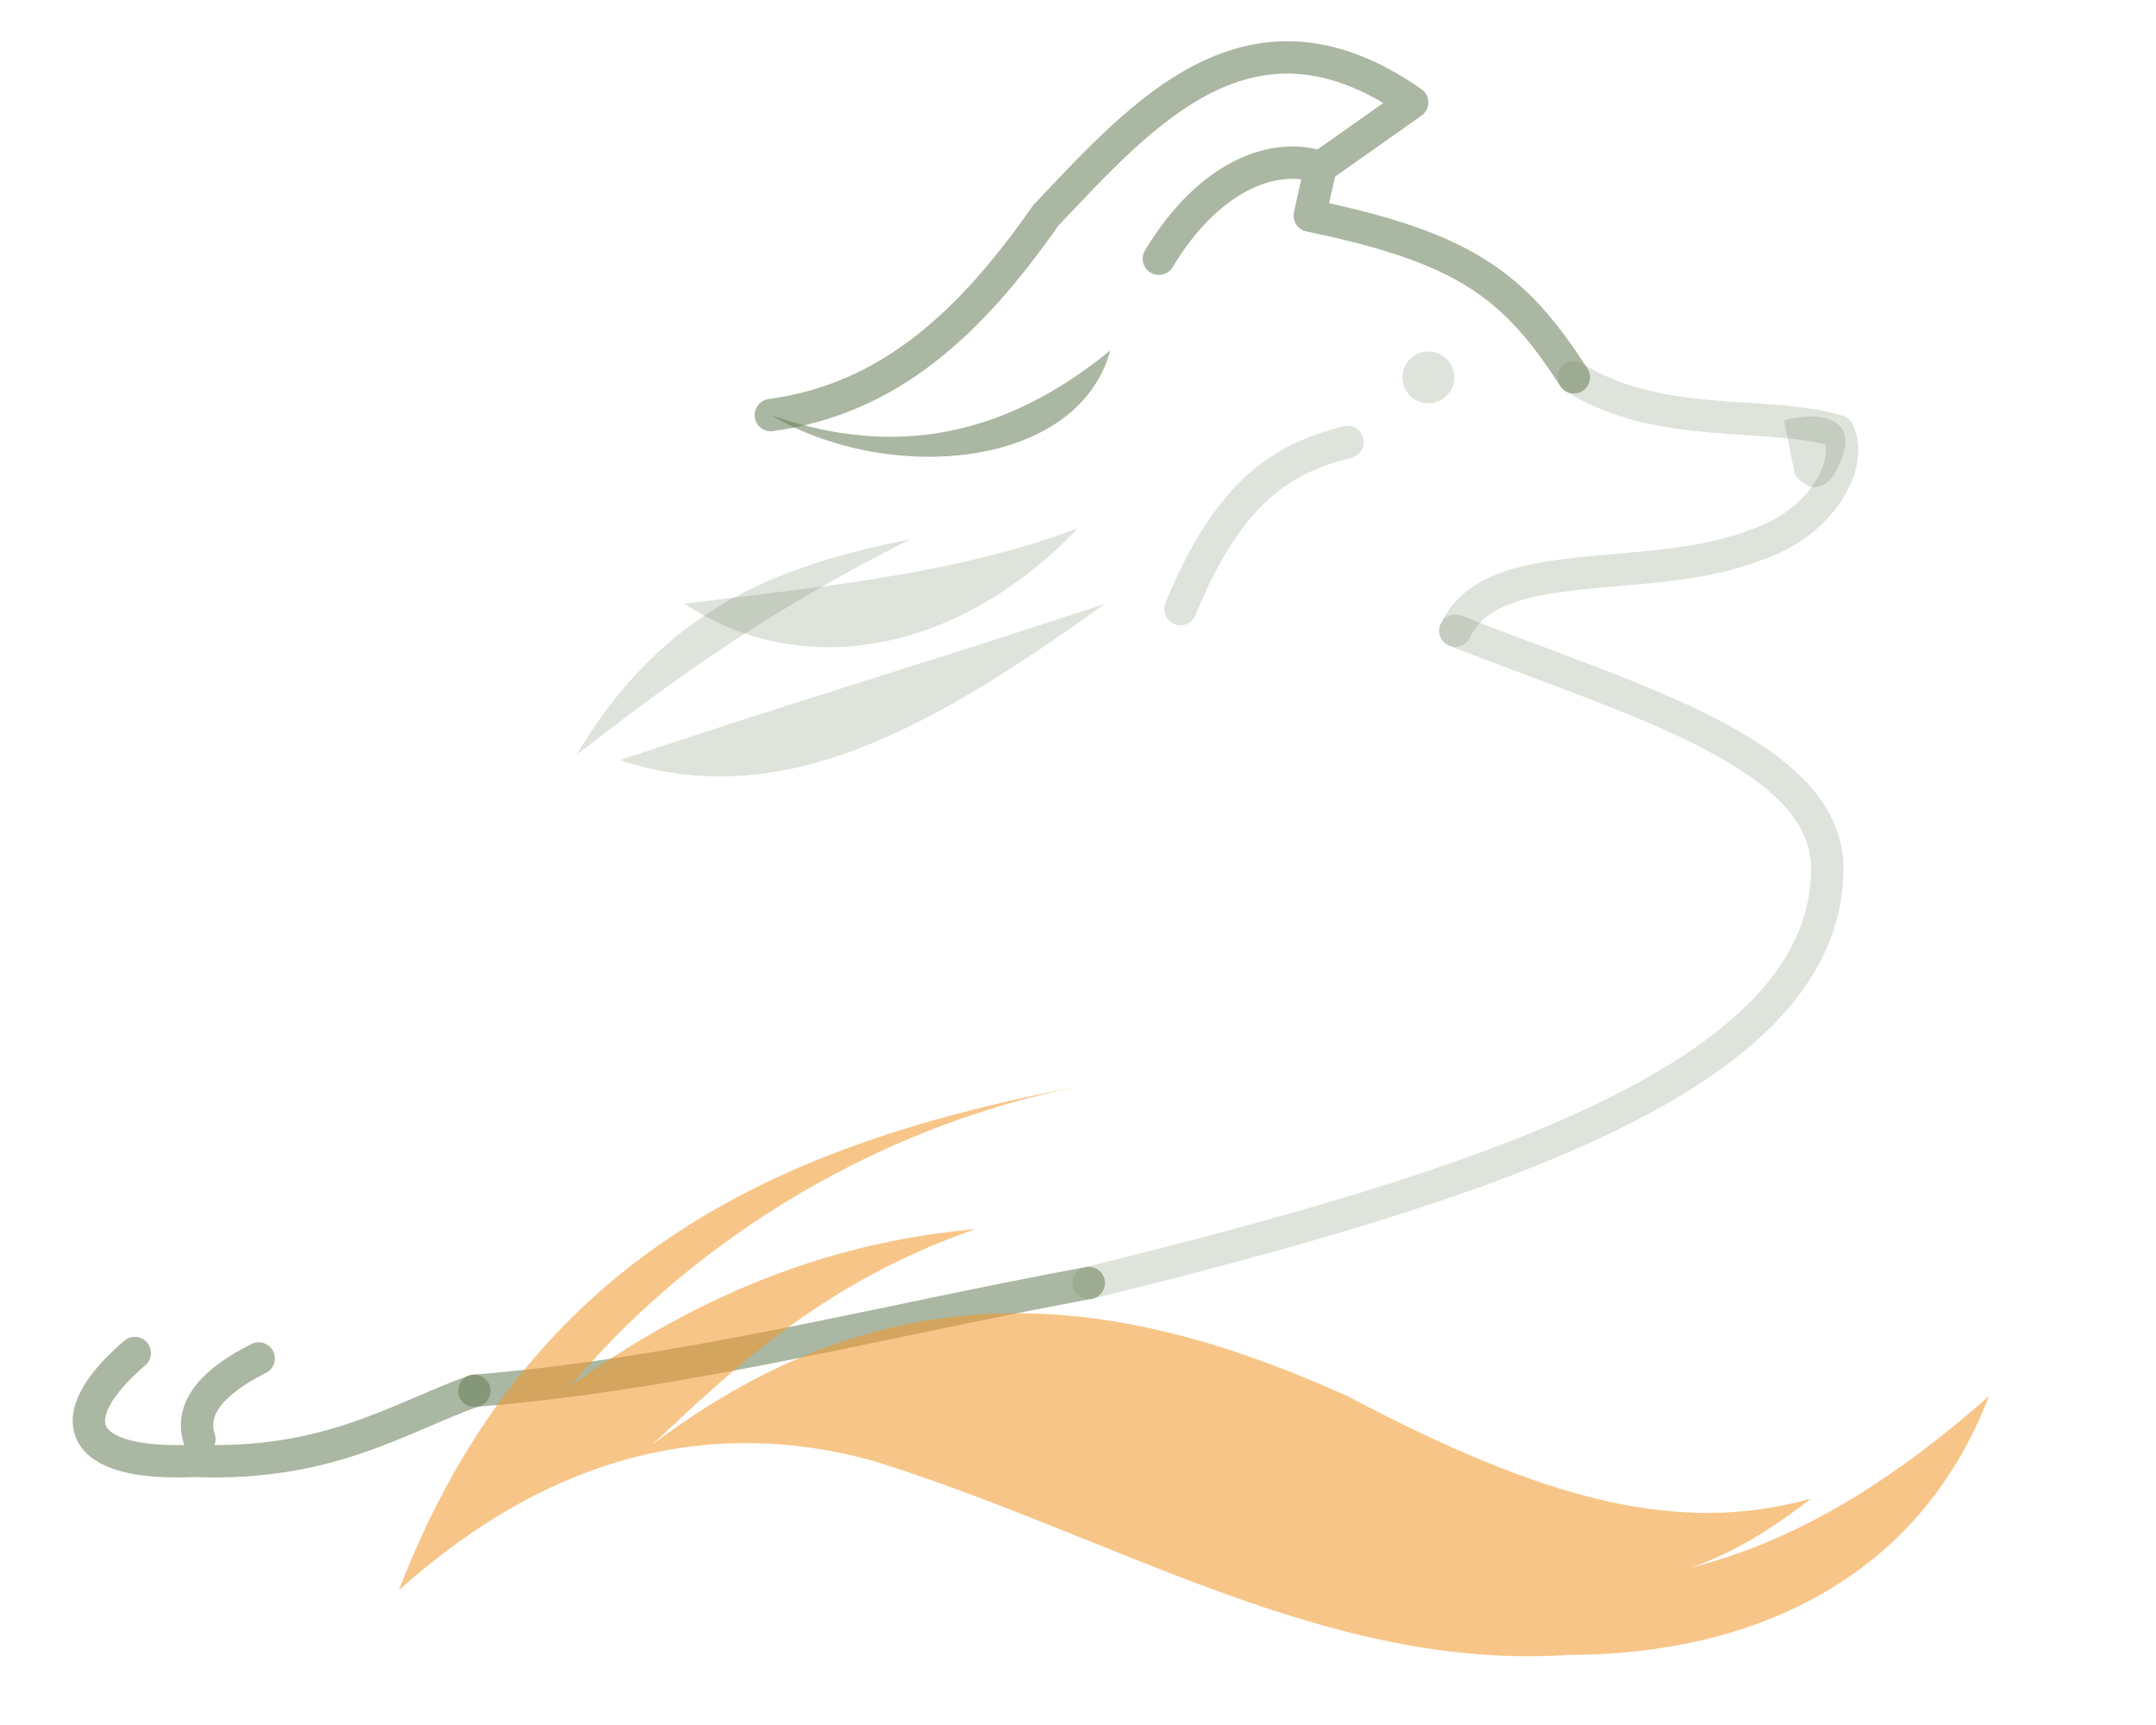
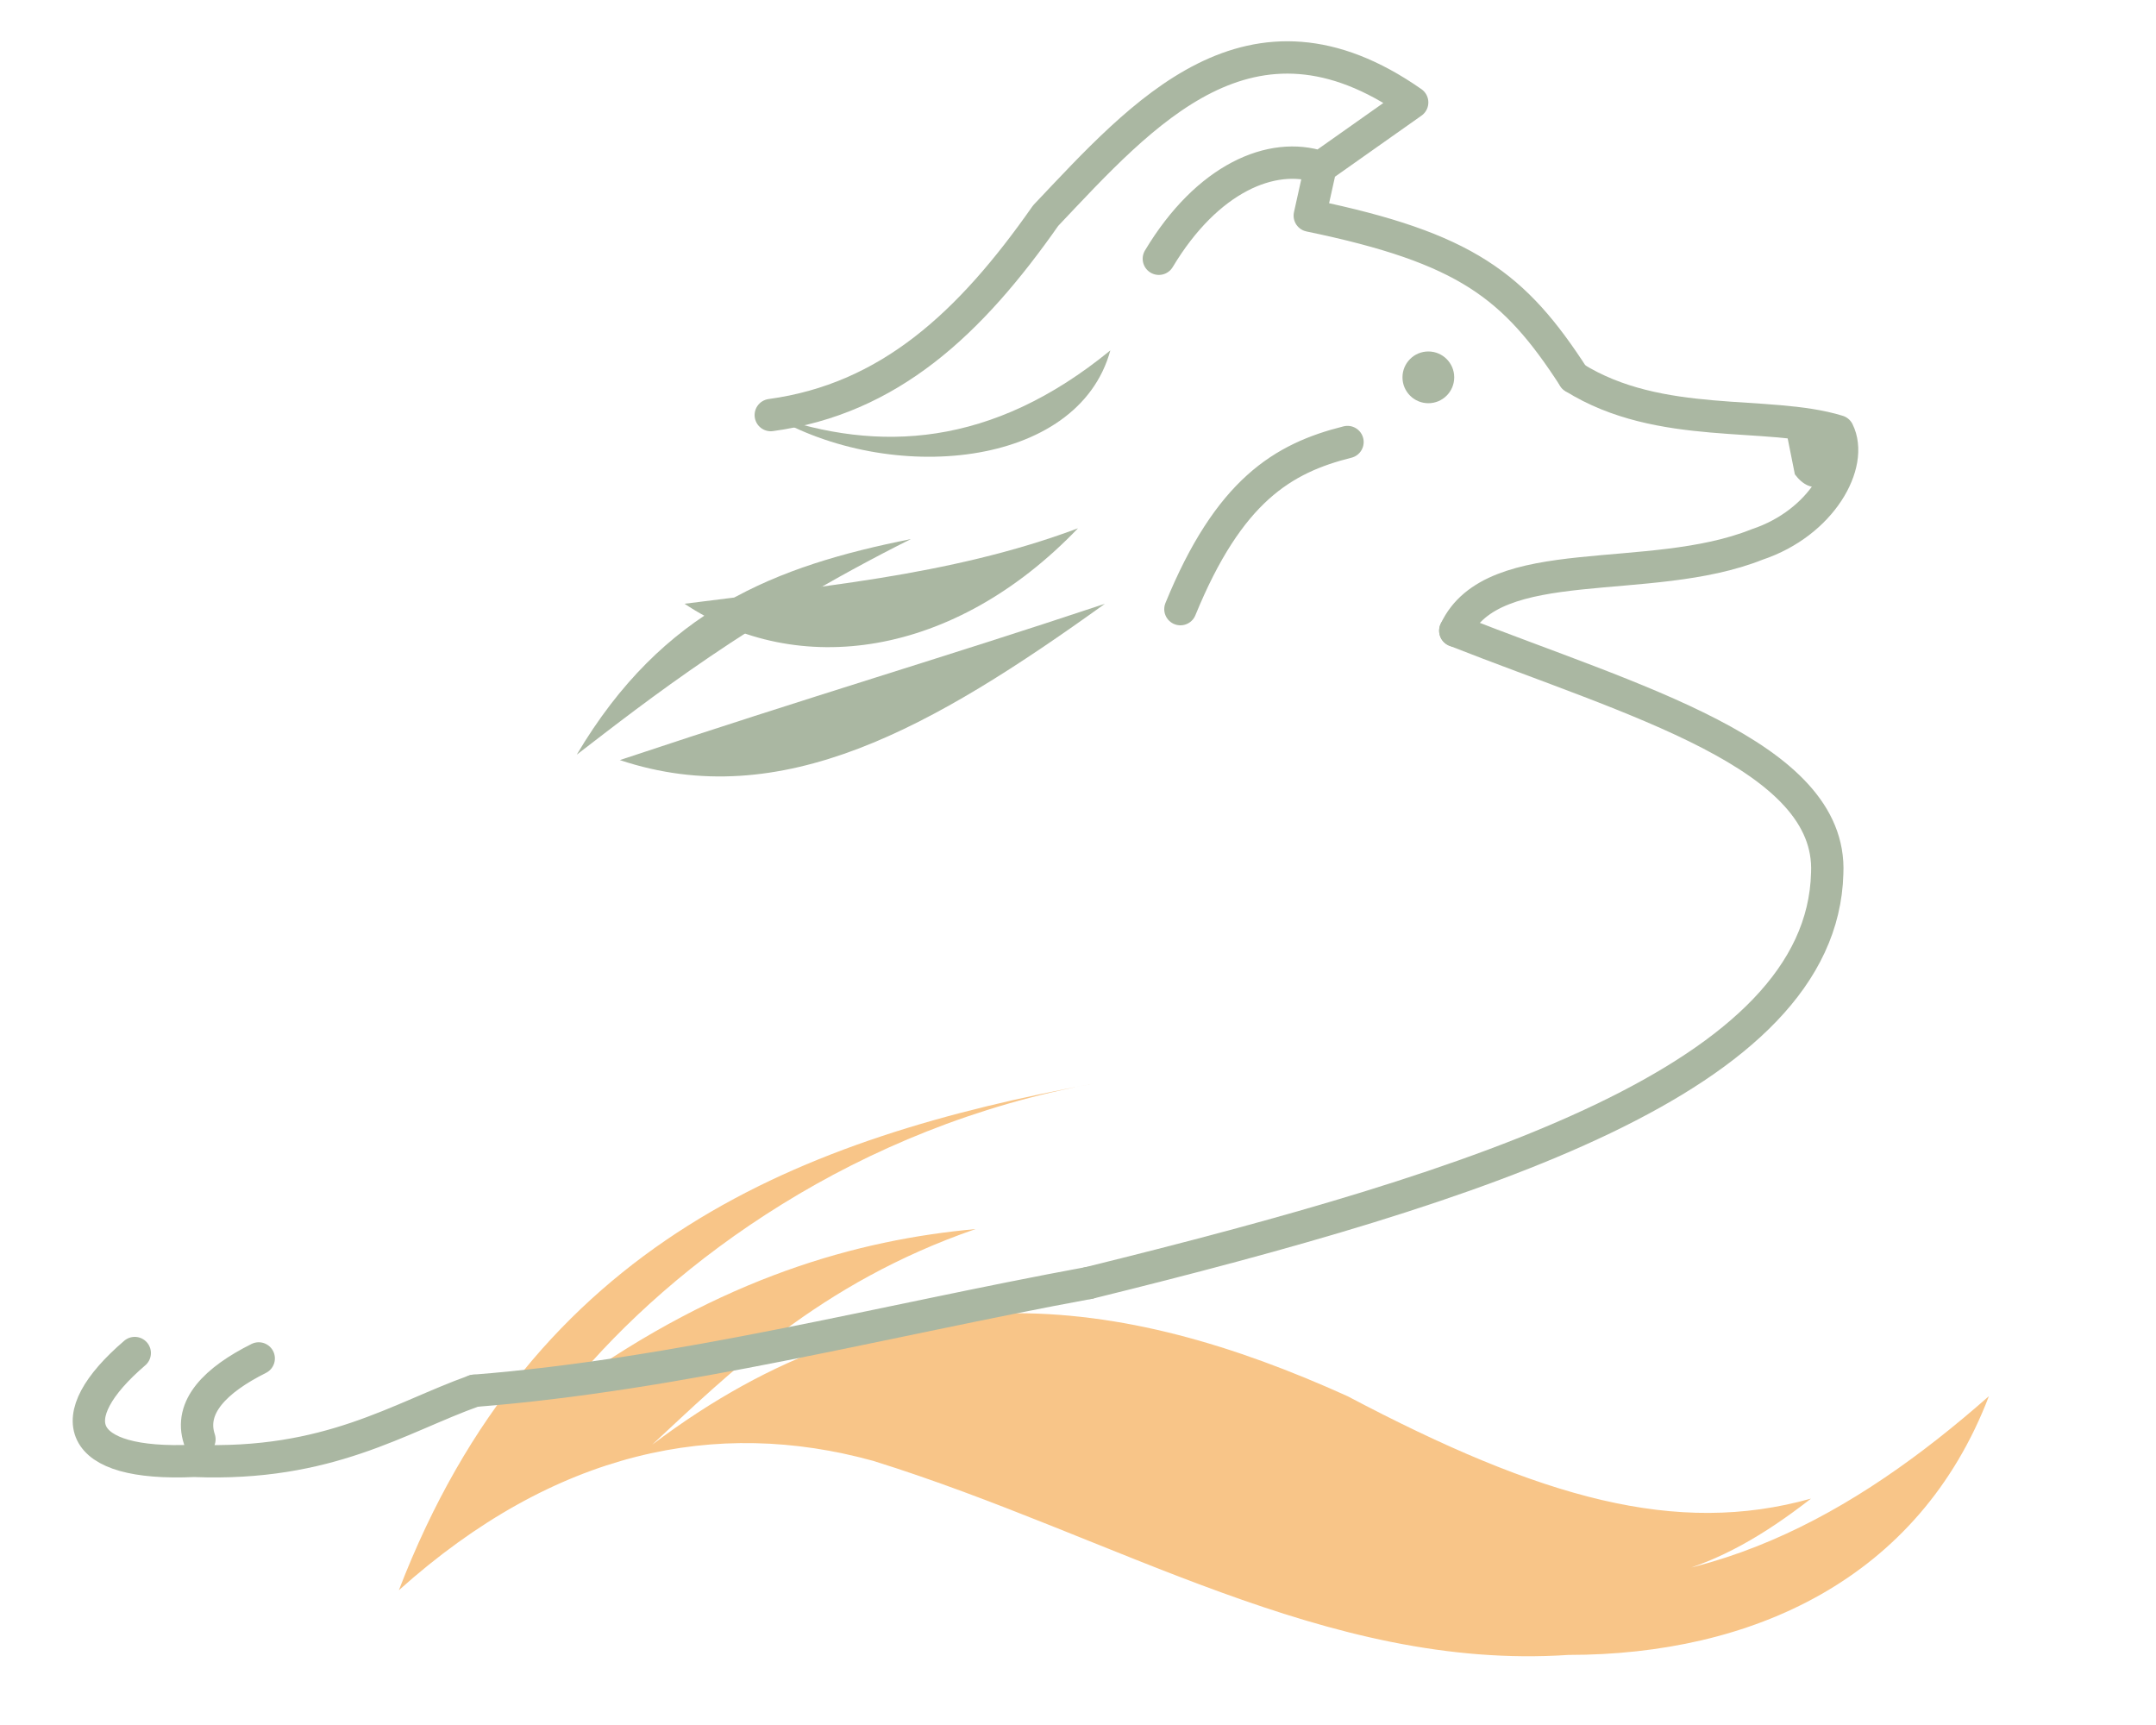
<svg xmlns="http://www.w3.org/2000/svg" viewBox="400 0 400 320" aria-hidden="true" focusable="false">
-   <style>svg{pointer-events:none}.line{fill:none;stroke:#687E59;stroke-width:6;stroke-linecap:round;stroke-linejoin:round}.solid{fill:#687E59}.exposed{opacity:.56}.overlap{opacity:.22}.accent{fill:#F2982B;opacity:.56}@media(prefers-color-scheme:dark){.line{stroke:#B7C597}.solid{fill:#B7C597}}</style>
-   <path class="line exposed" d="M692 70C681 53 672 46 643 40L645 31L662 19C632 -2 612 21 594 40C580 60 565 74 543 77M615 48C624 33 636 28 645 31" />
-   <path class="line overlap" d="M670 117C677 102 706 109 726 101C738 97 744 86 741 80C728 76 708 80 692 70M619 113C628 91 638 85 650 82" />
-   <circle class="solid overlap" cx="665" cy="70" r="4.8" />
-   <path class="solid overlap" d="M731 78C738 76 744 78 742 84C740 91 736 92 733 88Z" />
-   <path class="line overlap" d="M670 117C703 130 740 140 739 162C738 200 675 220 602 238" />
-   <path class="solid exposed" d="M606 65C584 83 563 84 543 77C565 90 600 87 606 65Z" />
-   <path class="solid overlap" d="M600 98C577 122 548 126 527 112C550 109 576 107 600 98Z" />
-   <path class="solid overlap" d="M569 100C539 115 520 130 507 140C523 113 544 105 569 100Z" />
-   <path class="solid overlap" d="M605 112C573 135 545 151 515 141C551 129 575 122 605 112Z" />
-   <path class="line exposed" d="M425 251C411 263 414 272 436 271C461 272 474 263 488 258M437 267C435 261 440 256 448 252" />
-   <path class="line exposed" d="M488 258C526 255 564 245 602 238" />
-   <path transform="translate(0 -40)" class="accent" d="M474 335C499 270 549 251 603 241C559 249 525 274 506 297C534 277 559 270 581 268C552 278 535 295 521 308C566 274 608 280 650 299C686 318 711 325 736 318C718 332 704 336 680 333C716 337 744 321 769 299C756 333 725 347 691 347C646 350 607 325 562 311C533 303 503 309 474 335Z" />
+   <style>svg{pointer-events:none}.line{fill:none;stroke:#687E59;stroke-width:6;stroke-linecap:round;stroke-linejoin:round}.solid{fill:#687E59}.accent{fill:#F2982B}@media(prefers-color-scheme:dark){.line{stroke:#B7C597}.solid{fill:#B7C597}}</style>
+   <g opacity=".56">
+     <path transform="translate(0 -40)" class="accent" d="M474 335C499 270 549 251 603 241C559 249 525 274 506 297C534 277 559 270 581 268C552 278 535 295 521 308C566 274 608 280 650 299C686 318 711 325 736 318C718 332 704 336 680 333C716 337 744 321 769 299C756 333 725 347 691 347C646 350 607 325 562 311C533 303 503 309 474 335Z" />
+     <path class="line" d="M692 70C681 53 672 46 643 40L645 31L662 19C632 -2 612 21 594 40C580 60 565 74 543 77M615 48C624 33 636 28 645 31" />
+     <path class="line" d="M670 117C677 102 706 109 726 101C738 97 744 86 741 80C728 76 708 80 692 70M619 113C628 91 638 85 650 82" />
+     <circle class="solid" cx="665" cy="70" r="4.8" />
+     <path class="solid" d="M731 78C738 76 744 78 742 84C740 91 736 92 733 88Z" />
+     <path class="line" d="M670 117C703 130 740 140 739 162C738 200 675 220 602 238" />
+     <path class="solid" d="M606 65C584 83 563 84 543 77C565 90 600 87 606 65Z" />
+     <path class="solid" d="M600 98C577 122 548 126 527 112C550 109 576 107 600 98Z" />
+     <path class="solid" d="M569 100C539 115 520 130 507 140C523 113 544 105 569 100Z" />
+     <path class="solid" d="M605 112C573 135 545 151 515 141C551 129 575 122 605 112Z" />
+     <path class="line" d="M425 251C411 263 414 272 436 271C461 272 474 263 488 258M437 267C435 261 440 256 448 252" />
+     <path class="line" d="M488 258C526 255 564 245 602 238" />
+   </g>
</svg>
